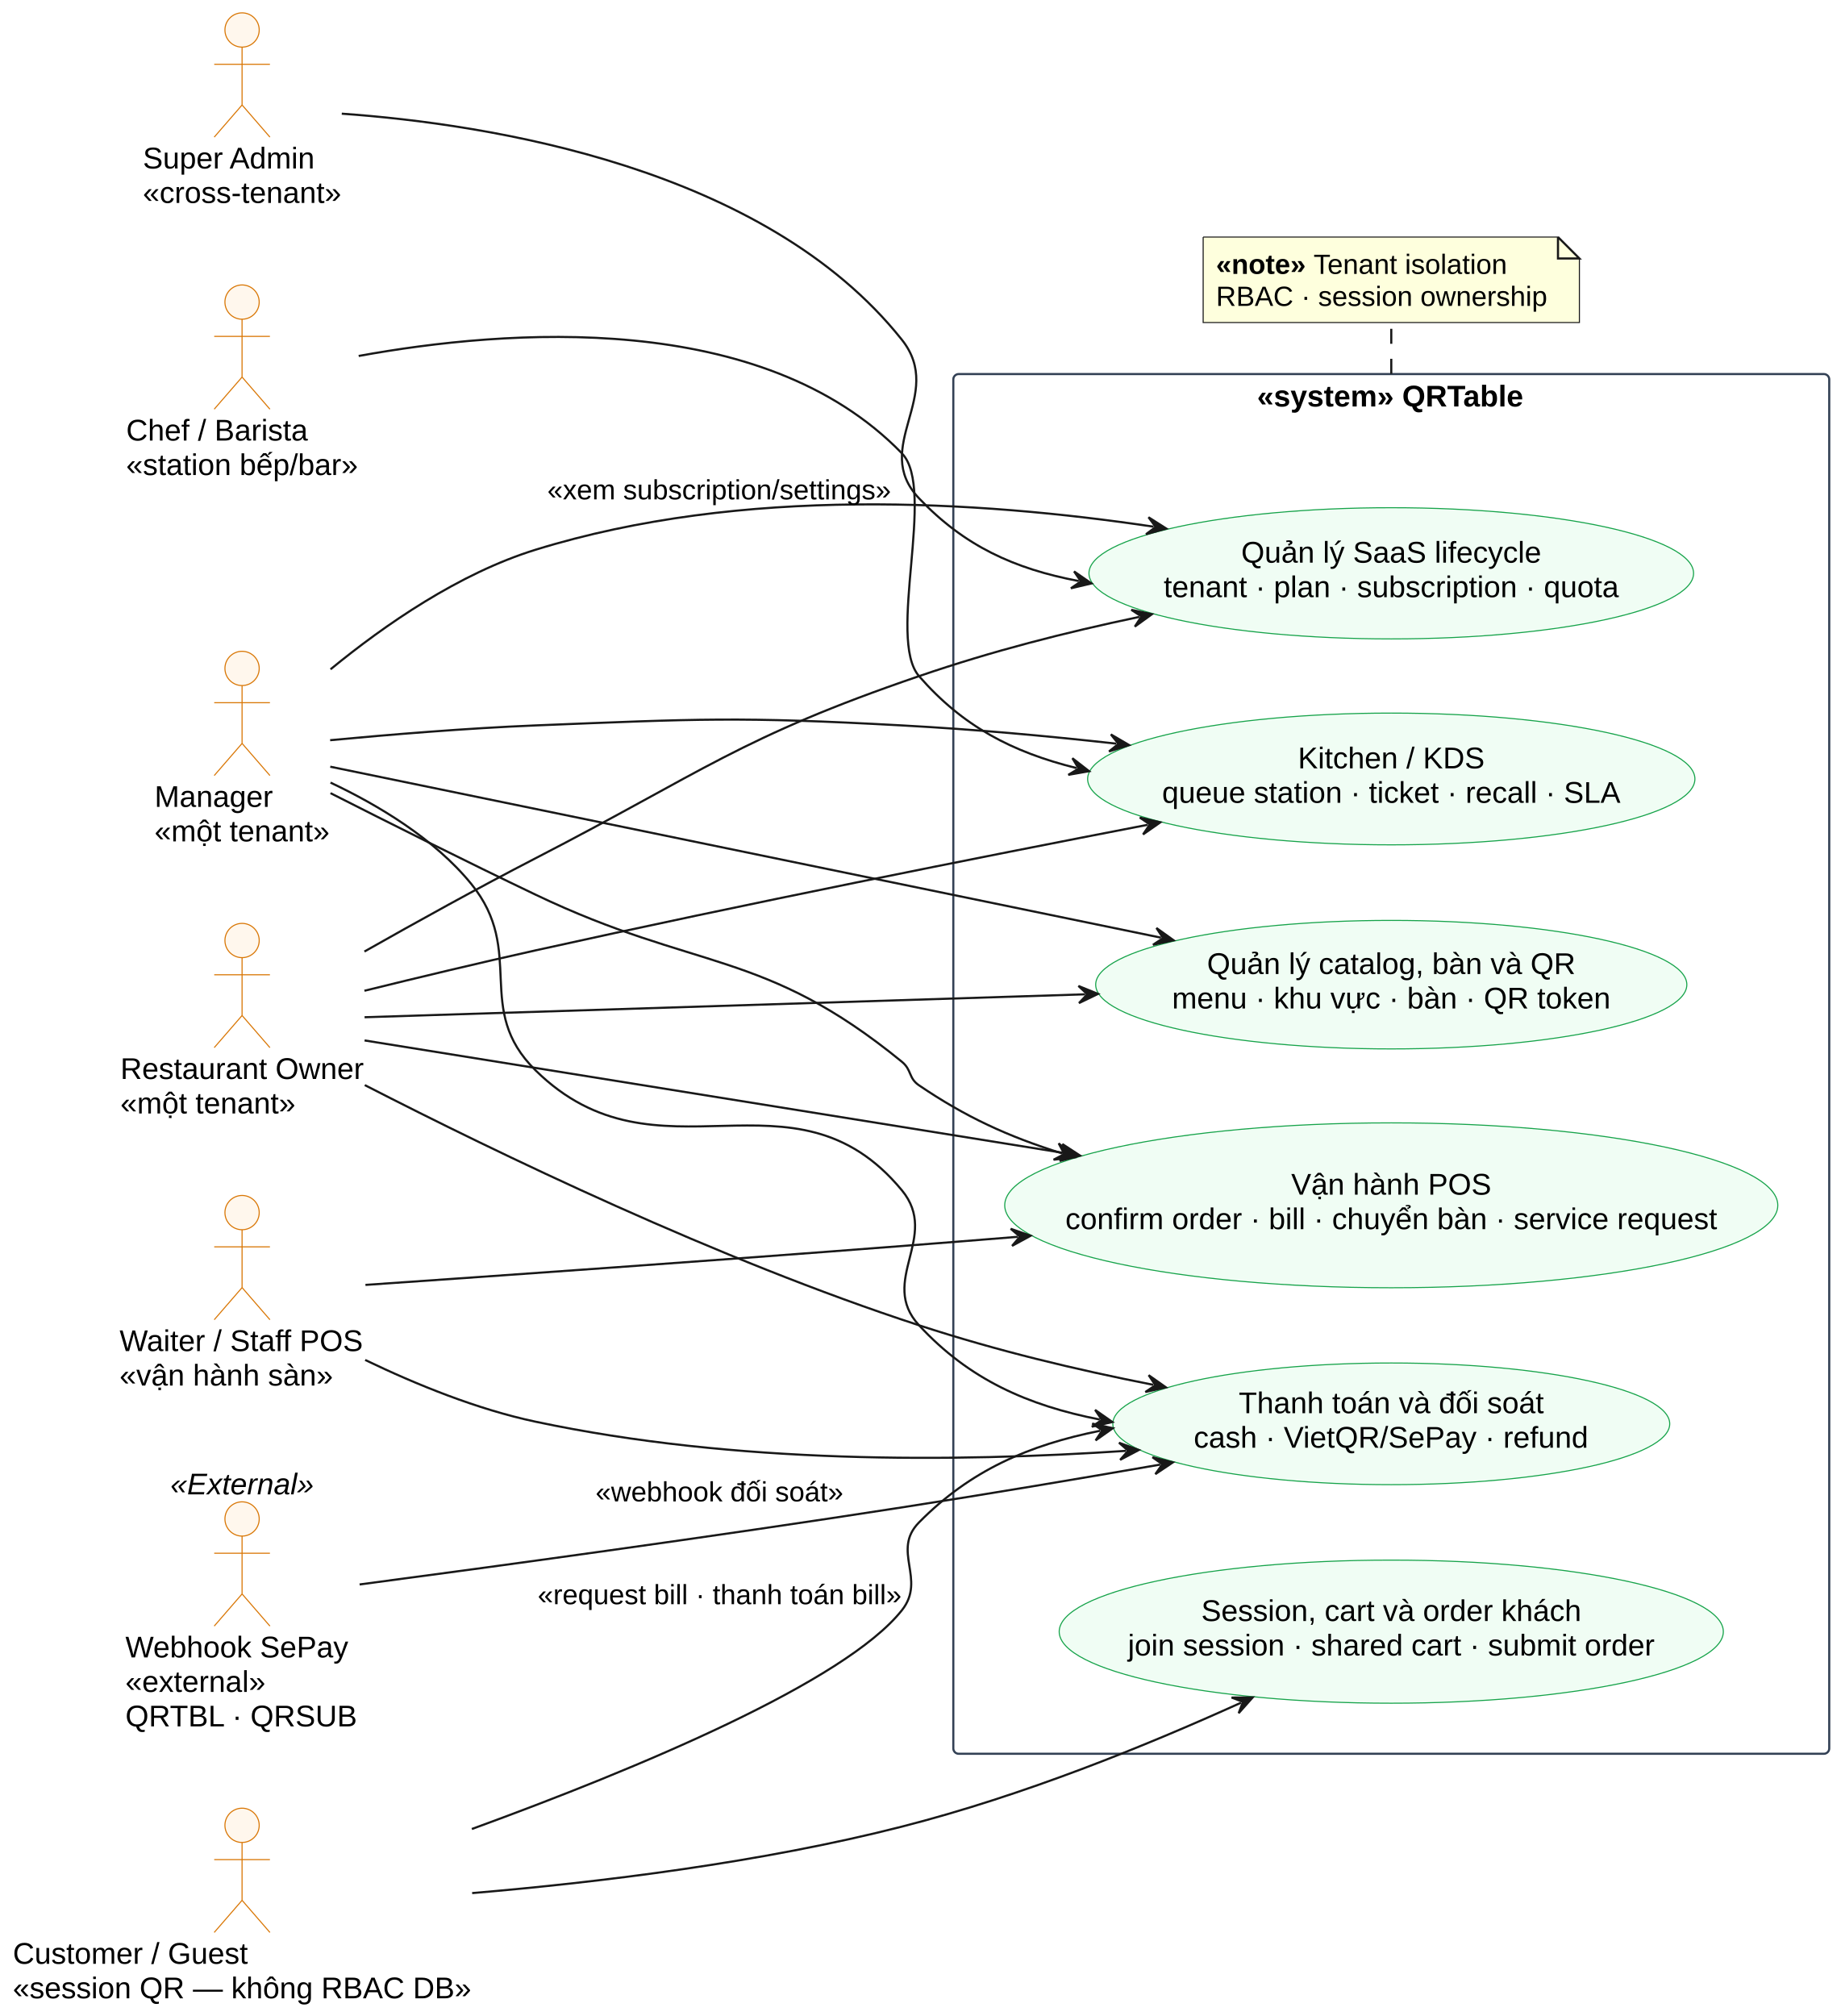
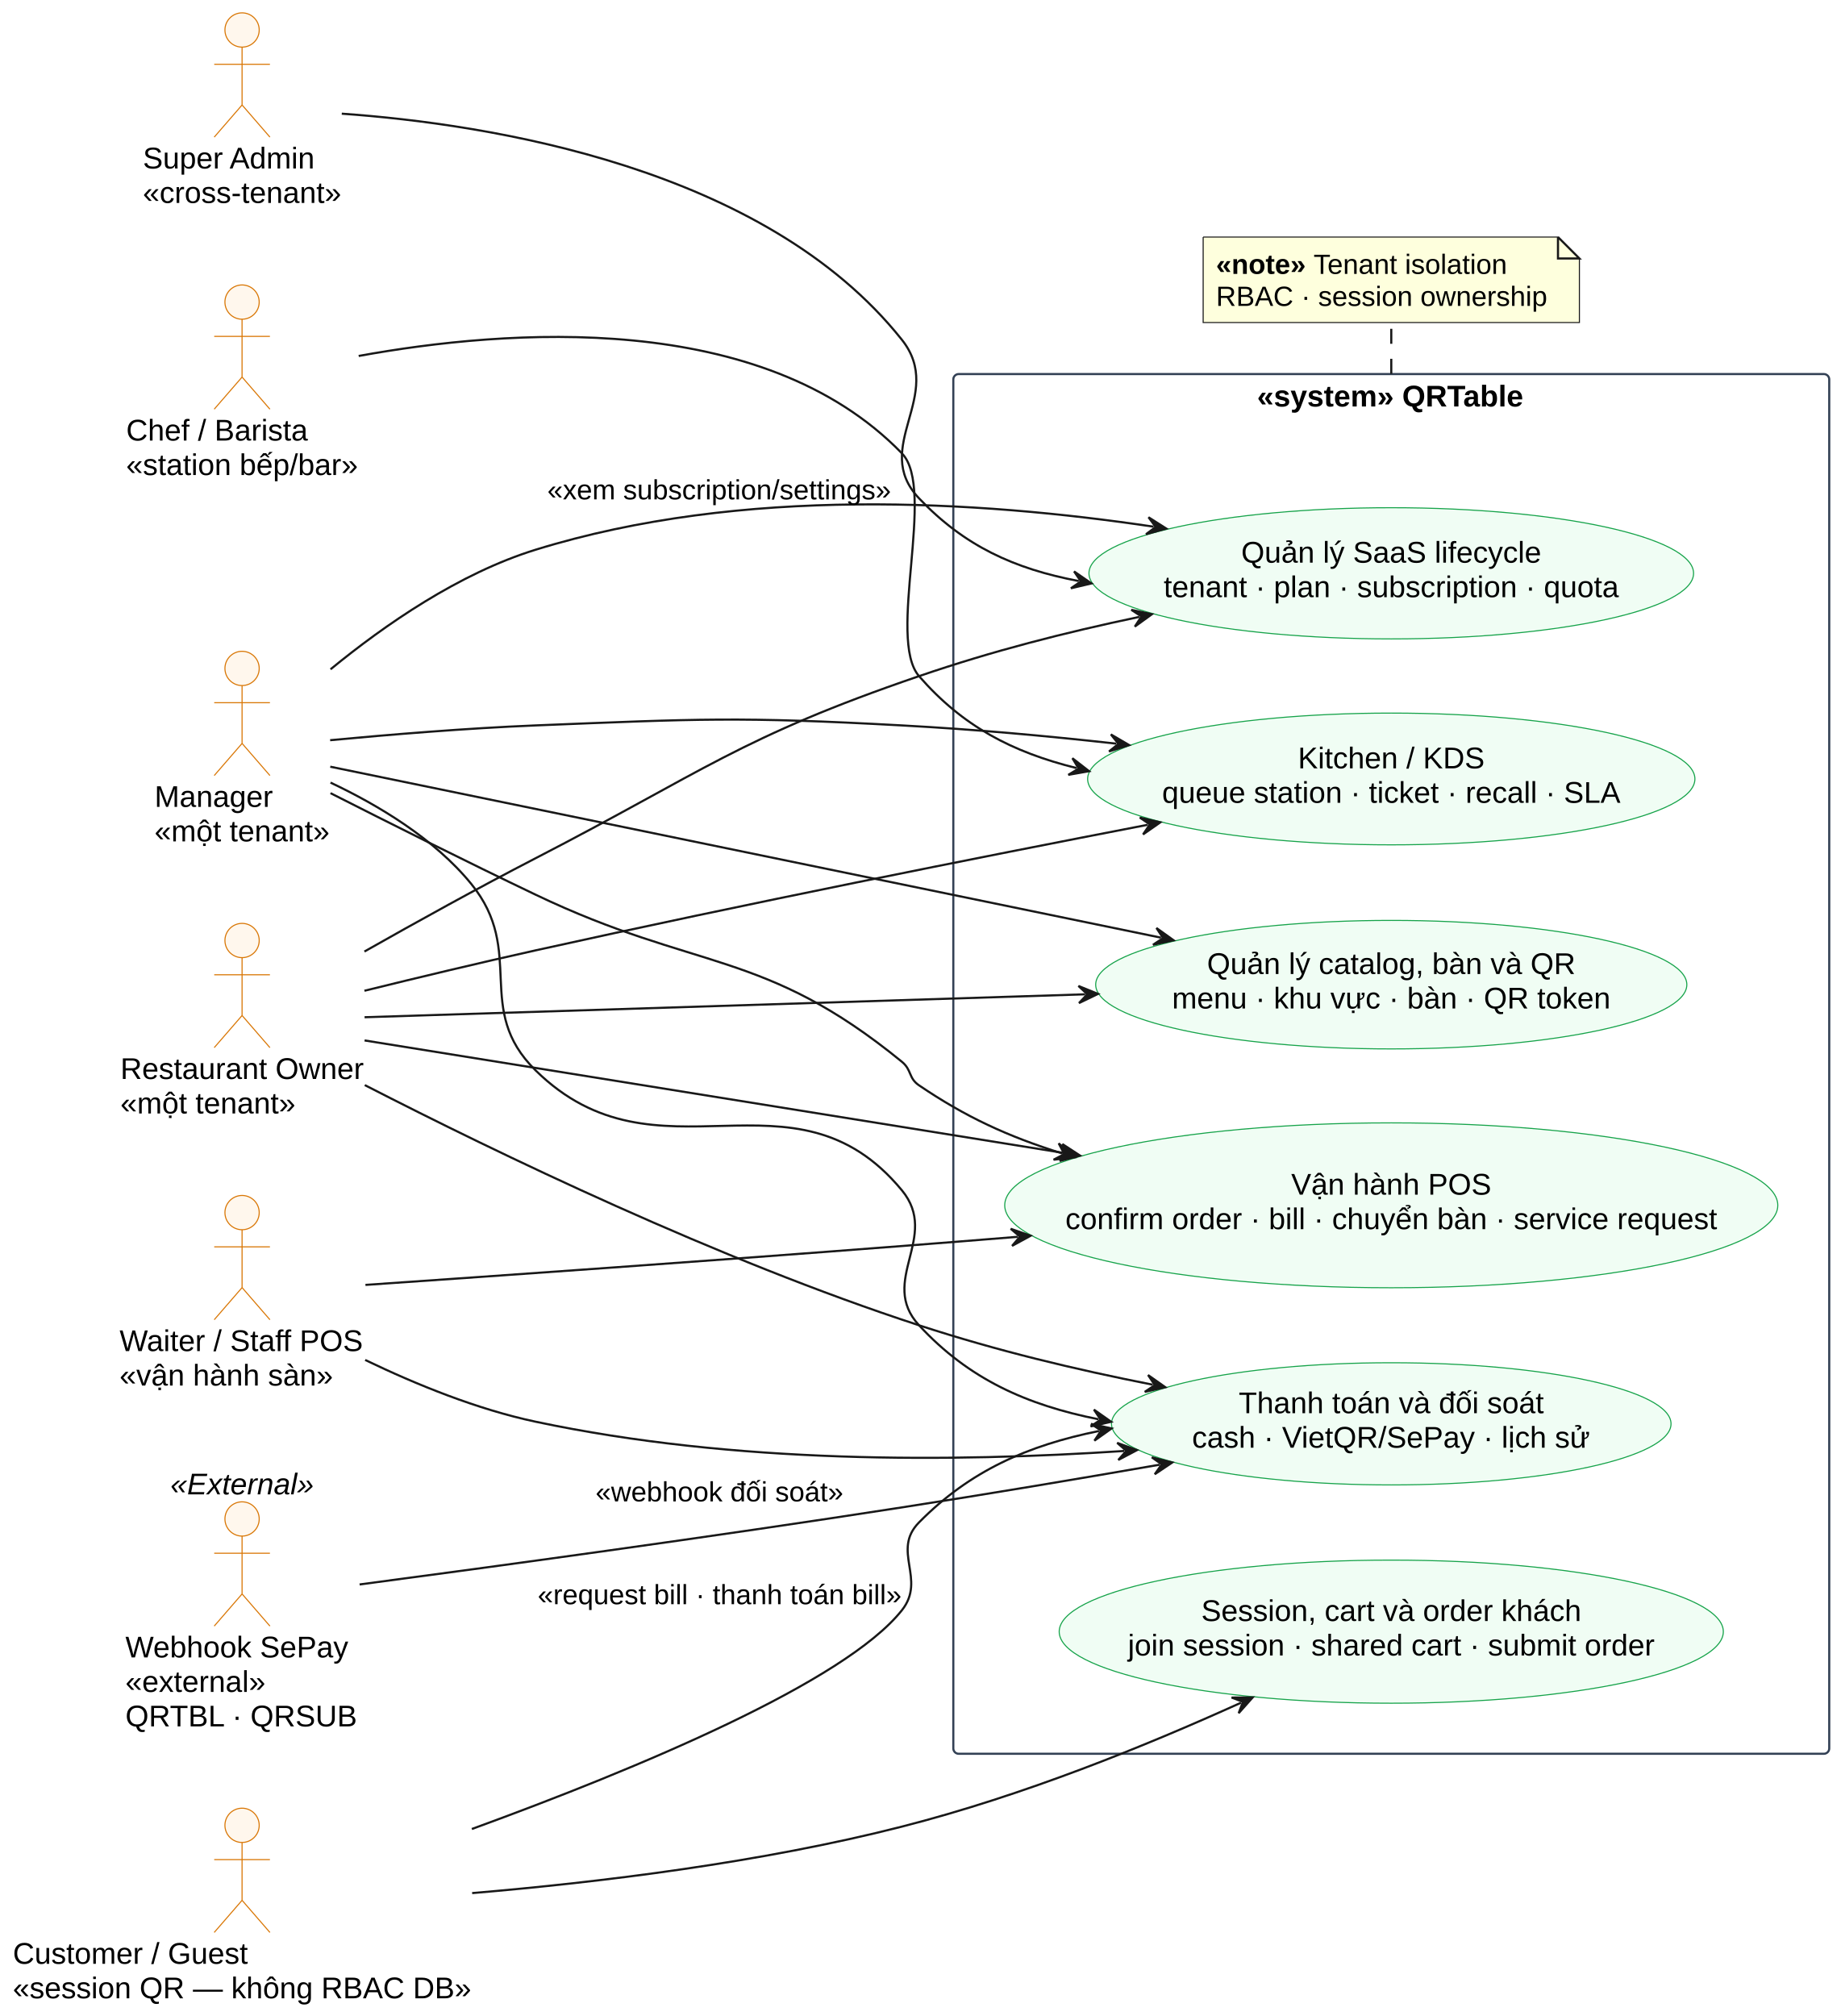
<svg xmlns="http://www.w3.org/2000/svg" contentStyleType="text/css" height="941px" preserveAspectRatio="none" style="width:859px;height:941px;background:#FFFFFF;" version="1.1" viewBox="0 0 859 941" width="859px" zoomAndPan="magnify">
  <defs />
  <g>
    <g id="cluster_QRTable">
      <rect fill="none" height="644" rx="2.5" ry="2.5" style="stroke:#334155;stroke-width:1;" width="408.85" x="444.98" y="174.6" />
      <text fill="#000000" font-family="Arial" font-size="14" font-weight="bold" lengthAdjust="spacing" textLength="125.282" x="586.764" y="189.732">«system» QRTable</text>
    </g>
    <g id="elem_UC_Platform">
      <ellipse cx="649.399" cy="267.602" fill="#F0FDF4" rx="141.109" ry="30.622" style="stroke:#16A34A;stroke-width:0.5;" />
      <text fill="#000000" font-family="Arial" font-size="14" lengthAdjust="spacing" textLength="140.068" x="579.365" y="262.635">Quản lý SaaS lifecycle</text>
      <text fill="#000000" font-family="Arial" font-size="14" lengthAdjust="spacing" textLength="212.454" x="543.172" y="278.734">tenant · plan · subscription · quota</text>
    </g>
    <g id="elem_UC_Catalog">
      <ellipse cx="649.397" cy="459.603" fill="#F0FDF4" rx="137.967" ry="29.993" style="stroke:#16A34A;stroke-width:0.5;" />
      <text fill="#000000" font-family="Arial" font-size="14" lengthAdjust="spacing" textLength="171.985" x="563.404" y="454.637">Quản lý catalog, bàn và QR</text>
      <text fill="#000000" font-family="Arial" font-size="14" lengthAdjust="spacing" textLength="204.675" x="547.06" y="470.735">menu · khu vực · bàn · QR token</text>
    </g>
    <g id="elem_UC_Ordering">
      <ellipse cx="649.4" cy="761.6" fill="#F0FDF4" rx="155" ry="33.4" style="stroke:#16A34A;stroke-width:0.5;" />
      <text fill="#000000" font-family="Arial" font-size="14" lengthAdjust="spacing" textLength="177.42" x="560.69" y="756.633">Session, cart và order khách</text>
      <text fill="#000000" font-family="Arial" font-size="14" lengthAdjust="spacing" textLength="245.875" x="526.463" y="772.732">join session · shared cart · submit order</text>
    </g>
    <g id="elem_UC_Pos">
      <ellipse cx="649.396" cy="562.595" fill="#F0FDF4" rx="180.426" ry="38.485" style="stroke:#16A34A;stroke-width:0.5;" />
      <text fill="#000000" font-family="Arial" font-size="14" lengthAdjust="spacing" textLength="93.399" x="602.696" y="557.628">Vận hành POS</text>
      <text fill="#000000" font-family="Arial" font-size="14" lengthAdjust="spacing" textLength="304.233" x="497.279" y="573.727">confirm order · bill · chuyển bàn · service request</text>
    </g>
    <g id="elem_UC_Kds">
      <ellipse cx="649.402" cy="363.596" fill="#F0FDF4" rx="141.732" ry="30.746" style="stroke:#16A34A;stroke-width:0.5;" />
      <text fill="#000000" font-family="Arial" font-size="14" lengthAdjust="spacing" textLength="87.151" x="605.826" y="358.63">Kitchen / KDS</text>
      <text fill="#000000" font-family="Arial" font-size="14" lengthAdjust="spacing" textLength="213.985" x="542.409" y="374.728">queue station · ticket · recall · SLA</text>
    </g>
    <g id="elem_UC_Payment">
-       <ellipse cx="649.399" cy="664.596" fill="#F0FDF4" rx="129.979" ry="28.396" style="stroke:#16A34A;stroke-width:0.5;" />
-       <text fill="#000000" font-family="Arial" font-size="14" lengthAdjust="spacing" textLength="142.434" x="578.182" y="659.629">Thanh toán và đối soát</text>
-       <text fill="#000000" font-family="Arial" font-size="14" lengthAdjust="spacing" textLength="184.413" x="557.192" y="675.728">cash · VietQR/SePay · refund</text>
+       <ellipse cx="649.398" cy="664.598" fill="#F0FDF4" rx="130.588" ry="28.518" style="stroke:#16A34A;stroke-width:0.5;" />
+       <text fill="#000000" font-family="Arial" font-size="14" lengthAdjust="spacing" textLength="142.434" x="578.181" y="659.631">Thanh toán và đối soát</text>
+       <text fill="#000000" font-family="Arial" font-size="14" lengthAdjust="spacing" textLength="185.985" x="556.405" y="675.729">cash · VietQR/SePay · lịch sử</text>
    </g>
    <g id="elem_SuperAdmin">
      <ellipse cx="112.993" cy="14" fill="#FFF7ED" rx="8" ry="8" style="stroke:#D97706;stroke-width:0.5;" />
      <path d="M112.993,22 L112.993,49 M99.993,30 L125.993,30 M112.993,49 L99.993,64 M112.993,49 L125.993,64 " fill="none" style="stroke:#D97706;stroke-width:0.5;" />
      <text fill="#000000" font-family="Arial" font-size="14" lengthAdjust="spacing" textLength="80.931" x="66.69" y="78.632">Super Admin</text>
      <text fill="#000000" font-family="Arial" font-size="14" lengthAdjust="spacing" textLength="92.606" x="66.69" y="94.731">«cross-tenant»</text>
    </g>
    <g id="elem_Owner">
      <ellipse cx="112.993" cy="439" fill="#FFF7ED" rx="8" ry="8" style="stroke:#D97706;stroke-width:0.5;" />
      <path d="M112.993,447 L112.993,474 M99.993,455 L125.993,455 M112.993,474 L99.993,489 M112.993,474 L125.993,489 " fill="none" style="stroke:#D97706;stroke-width:0.5;" />
      <text fill="#000000" font-family="Arial" font-size="14" lengthAdjust="spacing" textLength="113.606" x="56.19" y="503.632">Restaurant Owner</text>
      <text fill="#000000" font-family="Arial" font-size="14" lengthAdjust="spacing" textLength="81.724" x="56.19" y="519.731">«một tenant»</text>
    </g>
    <g id="elem_Manager">
      <ellipse cx="112.992" cy="312" fill="#FFF7ED" rx="8" ry="8" style="stroke:#D97706;stroke-width:0.5;" />
      <path d="M112.992,320 L112.992,347 M99.992,328 L125.992,328 M112.992,347 L99.992,362 M112.992,347 L125.992,362 " fill="none" style="stroke:#D97706;stroke-width:0.5;" />
      <text fill="#000000" font-family="Arial" font-size="14" lengthAdjust="spacing" textLength="55.255" x="72.13" y="376.632">Manager</text>
      <text fill="#000000" font-family="Arial" font-size="14" lengthAdjust="spacing" textLength="81.724" x="72.13" y="392.731">«một tenant»</text>
    </g>
    <g id="elem_Waiter">
      <ellipse cx="112.993" cy="566" fill="#FFF7ED" rx="8" ry="8" style="stroke:#D97706;stroke-width:0.5;" />
      <path d="M112.993,574 L112.993,601 M99.993,582 L125.993,582 M112.993,601 L99.993,616 M112.993,601 L125.993,616 " fill="none" style="stroke:#D97706;stroke-width:0.5;" />
      <text fill="#000000" font-family="Arial" font-size="14" lengthAdjust="spacing" textLength="114.365" x="55.81" y="630.632">Waiter / Staff POS</text>
      <text fill="#000000" font-family="Arial" font-size="14" lengthAdjust="spacing" textLength="99.641" x="55.81" y="646.731">«vận hành sàn»</text>
    </g>
    <g id="elem_KitchenStaff">
      <ellipse cx="112.986" cy="141" fill="#FFF7ED" rx="8" ry="8" style="stroke:#D97706;stroke-width:0.5;" />
      <path d="M112.986,149 L112.986,176 M99.986,157 L125.986,157 M112.986,176 L99.986,191 M112.986,176 L125.986,191 " fill="none" style="stroke:#D97706;stroke-width:0.5;" />
      <text fill="#000000" font-family="Arial" font-size="14" lengthAdjust="spacing" textLength="84.814" x="58.89" y="205.632">Chef / Barista</text>
      <text fill="#000000" font-family="Arial" font-size="14" lengthAdjust="spacing" textLength="108.192" x="58.89" y="221.731">«station bếp/bar»</text>
    </g>
    <g id="elem_Customer">
      <ellipse cx="112.989" cy="852" fill="#FFF7ED" rx="8" ry="8" style="stroke:#D97706;stroke-width:0.5;" />
      <path d="M112.989,860 L112.989,887 M99.989,868 L125.989,868 M112.989,887 L99.989,902 M112.989,887 L125.989,902 " fill="none" style="stroke:#D97706;stroke-width:0.5;" />
      <text fill="#000000" font-family="Arial" font-size="14" lengthAdjust="spacing" textLength="109.703" x="6" y="916.632">Customer / Guest</text>
      <text fill="#000000" font-family="Arial" font-size="14" lengthAdjust="spacing" textLength="213.978" x="6" y="932.731">«session QR — không RBAC DB»</text>
    </g>
    <g id="elem_Sepay">
      <ellipse cx="112.992" cy="708.999" fill="#FFF7ED" rx="8" ry="8" style="stroke:#D97706;stroke-width:0.5;" />
      <path d="M112.992,716.999 L112.992,743.999 M99.992,724.999 L125.992,724.999 M112.992,743.999 L99.992,758.999 M112.992,743.999 L125.992,758.999 " fill="none" style="stroke:#D97706;stroke-width:0.5;" />
      <text fill="#000000" font-family="Arial" font-size="14" lengthAdjust="spacing" textLength="104.282" x="58.54" y="773.63">Webhook SePay</text>
      <text fill="#000000" font-family="Arial" font-size="14" lengthAdjust="spacing" textLength="65.379" x="58.54" y="789.729">«external»</text>
      <text fill="#000000" font-family="Arial" font-size="14" lengthAdjust="spacing" textLength="108.903" x="58.54" y="805.828">QRTBL · QRSUB</text>
      <text fill="#000000" font-family="Arial" font-size="14" font-style="italic" lengthAdjust="spacing" textLength="66.931" x="79.526" y="697.532">«External»</text>
    </g>
    <g id="elem_GMN33">
      <path d="M561.6,110.65 L561.6,150.548 L737.216,150.548 L737.216,120.65 L727.216,110.65 L561.6,110.65 " fill="#FEFFDD" style="stroke:#181818;stroke-width:0.5;" />
      <path d="M727.216,110.65 L727.216,120.65 L737.216,120.65 L727.216,110.65 " fill="#FEFFDD" style="stroke:#181818;stroke-width:1;" />
      <text fill="#000000" font-family="Arial" font-size="13" font-weight="bold" lengthAdjust="spacing" textLength="41.901" x="567.6" y="127.844">«note»</text>
      <text fill="#000000" font-family="Arial" font-size="13" lengthAdjust="spacing" textLength="91.781" x="613.113" y="127.844">Tenant isolation</text>
      <text fill="#000000" font-family="Arial" font-size="13" lengthAdjust="spacing" textLength="154.616" x="567.6" y="142.793">RBAC · session ownership</text>
    </g>
    <g id="link_SuperAdmin_UC_Platform">
      <path d="M159.53,53.06 C228.16,57.92 356.89,77.96 420.98,158.6 C441.56,184.5 406.18,208.63 428.98,232.6 C450.11,254.83 473.385,265.504 503.555,271.214 " fill="none" id="SuperAdmin-to-UC_Platform" style="stroke:#181818;stroke-width:1;" />
      <polygon fill="#181818" points="509.45,272.33,501.351,266.726,504.537,271.4,499.863,274.587,509.45,272.33" style="stroke:#181818;stroke-width:1;" />
    </g>
    <g id="link_Owner_UC_Platform">
      <path d="M170.1,444.14 C194.45,430.34 223.42,414.31 249.98,400.6 C328.24,360.21 345.64,344.09 428.98,315.6 C463.66,303.75 496.589,295.368 531.809,287.938 " fill="none" id="Owner-to-UC_Platform" style="stroke:#181818;stroke-width:1;" />
      <polygon fill="#181818" points="537.68,286.7,528.048,284.644,532.788,287.732,529.699,292.472,537.68,286.7" style="stroke:#181818;stroke-width:1;" />
    </g>
    <g id="link_Owner_UC_Catalog">
      <path d="M170.17,474.81 C250.77,472.25 395.693,467.641 506.513,464.111 " fill="none" id="Owner-to-UC_Catalog" style="stroke:#181818;stroke-width:1;" />
      <polygon fill="#181818" points="512.51,463.92,503.387,460.209,507.512,464.079,503.642,468.204,512.51,463.92" style="stroke:#181818;stroke-width:1;" />
    </g>
    <g id="link_Owner_UC_Pos">
      <path d="M170.17,485.64 C248.76,498.29 388.286,520.736 498.226,538.436 " fill="none" id="Owner-to-UC_Pos" style="stroke:#181818;stroke-width:1;" />
      <polygon fill="#181818" points="504.15,539.39,495.9,534.01,499.214,538.595,494.629,541.909,504.15,539.39" style="stroke:#181818;stroke-width:1;" />
    </g>
    <g id="link_Owner_UC_Kds">
      <path d="M170.11,462.45 C194.59,456.42 223.65,449.44 249.98,443.6 C348.48,421.77 455.359,400.508 535.729,384.978 " fill="none" id="Owner-to-UC_Kds" style="stroke:#181818;stroke-width:1;" />
      <polygon fill="#181818" points="541.62,383.84,532.025,381.62,536.711,384.789,533.542,389.475,541.62,383.84" style="stroke:#181818;stroke-width:1;" />
    </g>
    <g id="link_Owner_UC_Payment">
-       <path d="M170.27,506.48 C232.17,538.26 335.3,588.07 428.98,618.6 C465.89,630.63 501.464,639.106 538.334,646.396 " fill="none" id="Owner-to-UC_Payment" style="stroke:#181818;stroke-width:1;" />
-       <polygon fill="#181818" points="544.22,647.56,536.167,641.89,539.315,646.59,534.615,649.738,544.22,647.56" style="stroke:#181818;stroke-width:1;" />
+       <path d="M170.27,506.48 C232.17,538.26 335.3,588.07 428.98,618.6 C465.8,630.6 501.264,639.055 538.054,646.335 " fill="none" id="Owner-to-UC_Payment" style="stroke:#181818;stroke-width:1;" />
+       <polygon fill="#181818" points="543.94,647.5,535.888,641.829,539.035,646.529,534.335,649.677,543.94,647.5" style="stroke:#181818;stroke-width:1;" />
    </g>
    <g id="link_Manager_UC_Platform">
      <path d="M154.28,312.41 C179.68,291.58 214.32,267.63 249.98,256.6 C346.5,226.75 456.585,233.647 538.465,245.837 " fill="none" id="Manager-to-UC_Platform" style="stroke:#181818;stroke-width:1;" />
      <polygon fill="#181818" points="544.4,246.72,536.087,241.438,539.455,245.984,534.909,249.351,544.4,246.72" style="stroke:#181818;stroke-width:1;" />
      <text fill="#000000" font-family="Arial" font-size="13" lengthAdjust="spacing" textLength="160.412" x="255.48" y="233.094">«xem subscription/settings»</text>
    </g>
    <g id="link_Manager_UC_Catalog">
      <path d="M154.16,357.87 C236.99,374.92 423.093,413.22 541.923,437.68 " fill="none" id="Manager-to-UC_Catalog" style="stroke:#181818;stroke-width:1;" />
      <polygon fill="#181818" points="547.8,438.89,539.791,433.158,542.903,437.882,538.178,440.993,547.8,438.89" style="stroke:#181818;stroke-width:1;" />
    </g>
    <g id="link_Manager_UC_Pos">
      <path d="M154.27,370.21 C181.23,383.9 217.59,402.12 249.98,417.6 C325.35,453.62 356.29,442.75 420.98,495.6 C425.66,499.43 423.98,503.21 428.98,506.6 C450.7,521.33 470.284,530.397 495.834,538.397 " fill="none" id="Manager-to-UC_Pos" style="stroke:#181818;stroke-width:1;" />
      <polygon fill="#181818" points="501.56,540.19,494.166,533.683,496.788,538.696,491.776,541.318,501.56,540.19" style="stroke:#181818;stroke-width:1;" />
    </g>
    <g id="link_Manager_UC_Kds">
      <path d="M154.1,345.5 C181.16,342.95 217.67,339.91 249.98,338.6 C325.92,335.54 345.09,334.44 420.98,338.6 C455.48,340.49 486.836,343.332 521.076,347.112 " fill="none" id="Manager-to-UC_Kds" style="stroke:#181818;stroke-width:1;" />
      <polygon fill="#181818" points="527.04,347.77,518.533,342.807,522.07,347.221,517.655,350.758,527.04,347.77" style="stroke:#181818;stroke-width:1;" />
    </g>
    <g id="link_Manager_UC_Payment">
-       <path d="M154.27,365.29 C176.39,375.73 202.75,391.44 219.98,412.6 C245.8,444.32 220.83,470.91 249.98,499.6 C306.97,555.71 370.05,493.94 420.98,555.6 C438.95,577.36 409.84,597.86 428.98,618.6 C452.27,643.85 479.692,655.995 513.342,662.595 " fill="none" id="Manager-to-UC_Payment" style="stroke:#181818;stroke-width:1;" />
-       <polygon fill="#181818" points="519.23,663.75,511.168,658.093,514.323,662.788,509.628,665.943,519.23,663.75" style="stroke:#181818;stroke-width:1;" />
+       <path d="M154.27,365.29 C176.39,375.73 202.75,391.44 219.98,412.6 C245.8,444.32 220.83,470.91 249.98,499.6 C306.97,555.71 370.05,493.94 420.98,555.6 C438.95,577.36 409.84,597.86 428.98,618.6 C452.14,643.7 479.315,655.832 512.775,662.472 " fill="none" id="Manager-to-UC_Payment" style="stroke:#181818;stroke-width:1;" />
+       <polygon fill="#181818" points="518.66,663.64,510.611,657.965,513.756,662.667,509.053,665.812,518.66,663.64" style="stroke:#181818;stroke-width:1;" />
    </g>
    <g id="link_Waiter_UC_Pos">
      <path d="M170.58,599.75 C232.19,595.5 333.61,588.38 420.98,581.6 C440.43,580.09 454.84,578.947 475.08,577.298 " fill="none" id="Waiter-to-UC_Pos" style="stroke:#181818;stroke-width:1;" />
      <polygon fill="#181818" points="481.06,576.81,471.765,573.554,476.077,577.216,472.415,581.528,481.06,576.81" style="stroke:#181818;stroke-width:1;" />
    </g>
    <g id="link_Waiter_UC_Payment">
-       <path d="M170.45,634.78 C194.25,646.24 222.72,657.82 249.98,663.6 C343.19,683.37 445.463,682.56 525.583,677.21 " fill="none" id="Waiter-to-UC_Payment" style="stroke:#181818;stroke-width:1;" />
-       <polygon fill="#181818" points="531.57,676.81,522.323,673.418,526.581,677.143,522.856,681.401,531.57,676.81" style="stroke:#181818;stroke-width:1;" />
+       <path d="M170.45,634.78 C194.25,646.24 222.72,657.82 249.98,663.6 C342.85,683.3 444.673,682.556 524.713,677.266 " fill="none" id="Waiter-to-UC_Payment" style="stroke:#181818;stroke-width:1;" />
+       <polygon fill="#181818" points="530.7,676.87,521.456,673.472,525.711,677.2,521.983,681.455,530.7,676.87" style="stroke:#181818;stroke-width:1;" />
    </g>
    <g id="link_KitchenStaff_UC_Kds">
      <path d="M167.42,166.15 C236.53,153.55 355.75,144.37 420.98,211.6 C437.12,228.24 413.76,298.12 428.98,315.6 C449.33,338.99 472.377,351.035 502.517,358.515 " fill="none" id="KitchenStaff-to-UC_Kds" style="stroke:#181818;stroke-width:1;" />
      <polygon fill="#181818" points="508.34,359.96,500.568,353.91,503.487,358.756,498.642,361.674,508.34,359.96" style="stroke:#181818;stroke-width:1;" />
    </g>
    <g id="link_Customer_UC_Ordering">
      <path d="M220.38,883.63 C280.05,878.58 355.45,869.35 420.98,852.6 C478.04,838.01 534.464,815.044 579.254,794.774 " fill="none" id="Customer-to-UC_Ordering" style="stroke:#181818;stroke-width:1;" />
      <polygon fill="#181818" points="584.72,792.3,574.871,792.366,580.165,794.361,578.17,799.655,584.72,792.3" style="stroke:#181818;stroke-width:1;" />
    </g>
    <g id="link_Customer_UC_Payment">
-       <path d="M220.24,853.72 C298.02,825.35 394.43,785.08 420.98,751.6 C432.52,737.06 415.94,723.82 428.98,710.6 C452.89,686.35 480.207,674.487 513.557,667.817 " fill="none" id="Customer-to-UC_Payment" style="stroke:#181818;stroke-width:1;" />
-       <polygon fill="#181818" points="519.44,666.64,509.83,664.483,514.537,667.621,511.399,672.327,519.44,666.64" style="stroke:#181818;stroke-width:1;" />
+       <path d="M220.24,853.72 C298.02,825.35 394.43,785.08 420.98,751.6 C432.52,737.06 415.94,723.82 428.98,710.6 C452.76,686.49 479.829,674.638 512.989,667.938 " fill="none" id="Customer-to-UC_Payment" style="stroke:#181818;stroke-width:1;" />
+       <polygon fill="#181818" points="518.87,666.75,509.256,664.612,513.969,667.74,510.841,672.453,518.87,666.75" style="stroke:#181818;stroke-width:1;" />
      <text fill="#000000" font-family="Arial" font-size="13" lengthAdjust="spacing" textLength="169.832" x="250.98" y="748.794">«request bill · thanh toán bill»</text>
    </g>
    <g id="link_Sepay_UC_Payment">
-       <path d="M167.85,739.57 C229.21,731.43 332.44,717.39 420.98,703.6 C462.44,697.14 502.139,690.467 541.559,683.617 " fill="none" id="Sepay-to-UC_Payment" style="stroke:#181818;stroke-width:1;" />
-       <polygon fill="#181818" points="547.47,682.59,537.918,680.19,542.544,683.446,539.288,688.072,547.47,682.59" style="stroke:#181818;stroke-width:1;" />
+       <path d="M167.85,739.57 C229.21,731.43 332.44,717.39 420.98,703.6 C462.34,697.16 501.919,690.507 541.279,683.667 " fill="none" id="Sepay-to-UC_Payment" style="stroke:#181818;stroke-width:1;" />
+       <polygon fill="#181818" points="547.19,682.64,537.638,680.24,542.264,683.496,539.008,688.122,547.19,682.64" style="stroke:#181818;stroke-width:1;" />
      <text fill="#000000" font-family="Arial" font-size="13" lengthAdjust="spacing" textLength="115.642" x="277.98" y="700.794">«webhook đối soát»</text>
    </g>
    <g id="link_QRTable_GMN33">
      <path d="M649.4,174.461 C649.4,174.396 649.4,174.331 649.4,174.266 C649.4,173.746 649.4,173.227 649.4,172.707 C649.4,171.667 649.4,170.628 649.4,169.589 C649.4,167.51 649.4,165.431 649.4,163.352 C649.4,159.195 649.4,155.037 649.4,150.88 " fill="none" id="QRTable-GMN33" style="stroke:#181818;stroke-width:1;stroke-dasharray:7.0,7.0;" />
    </g>
  </g>
</svg>
